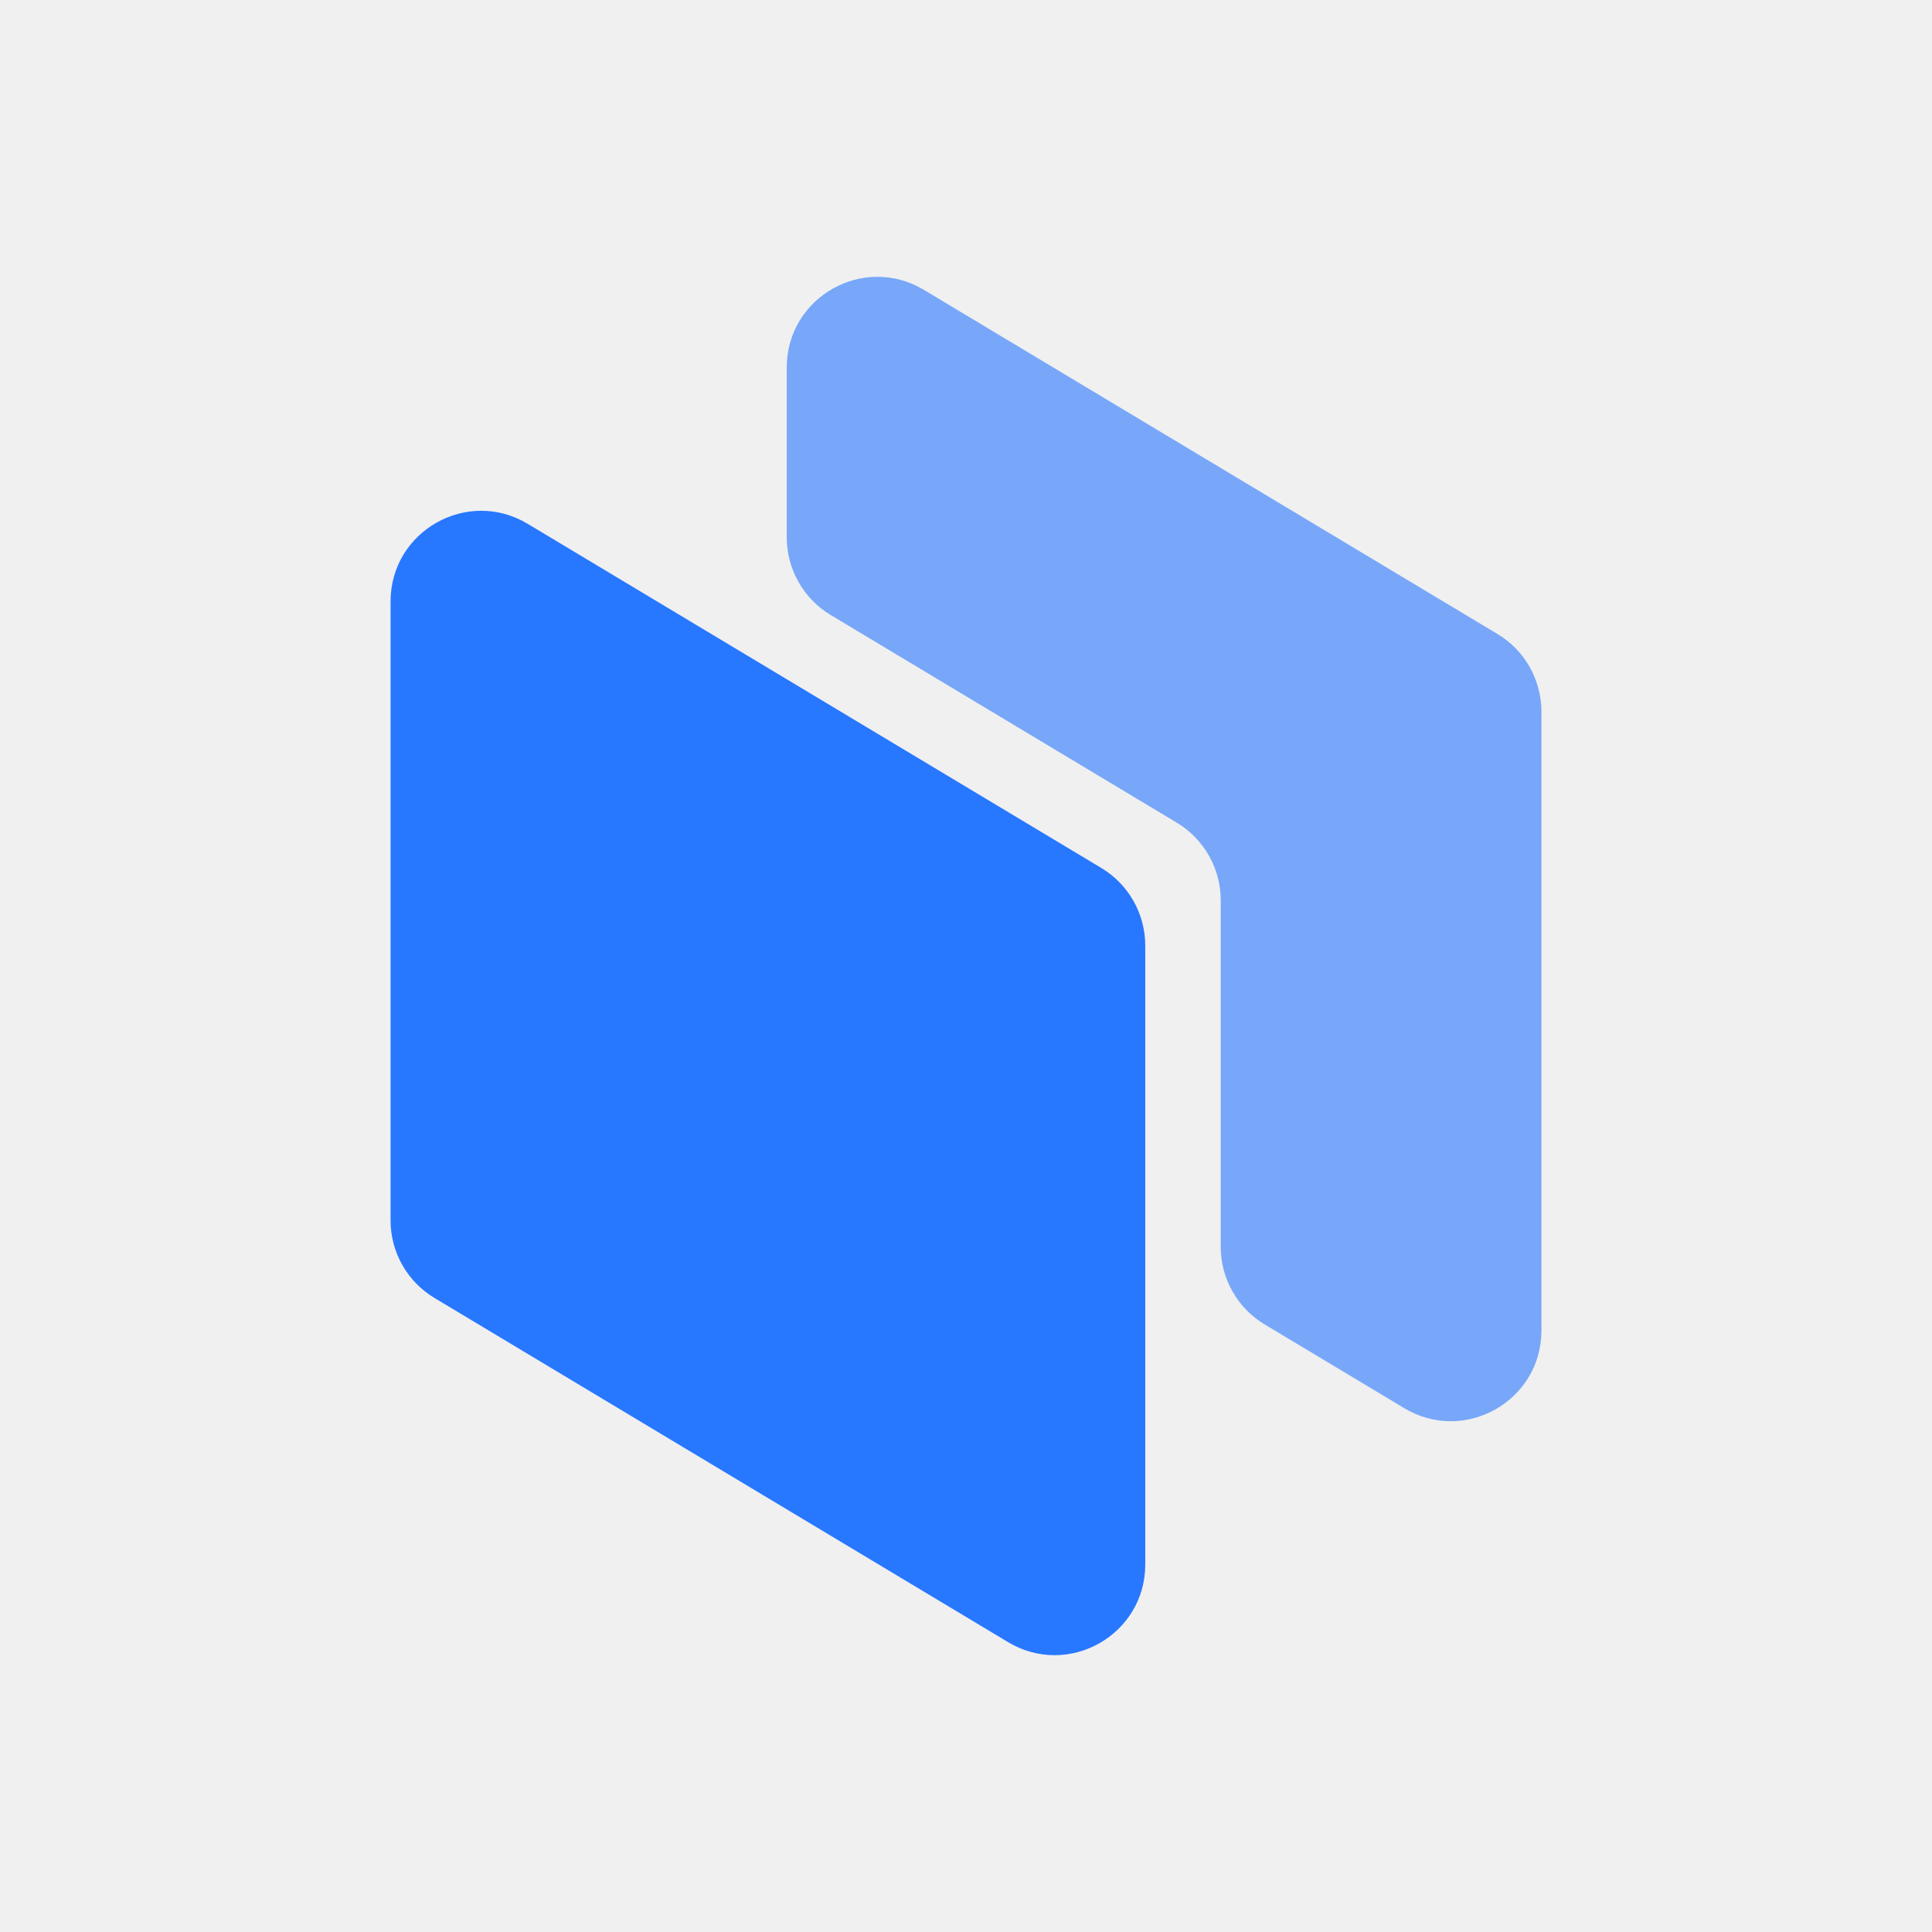
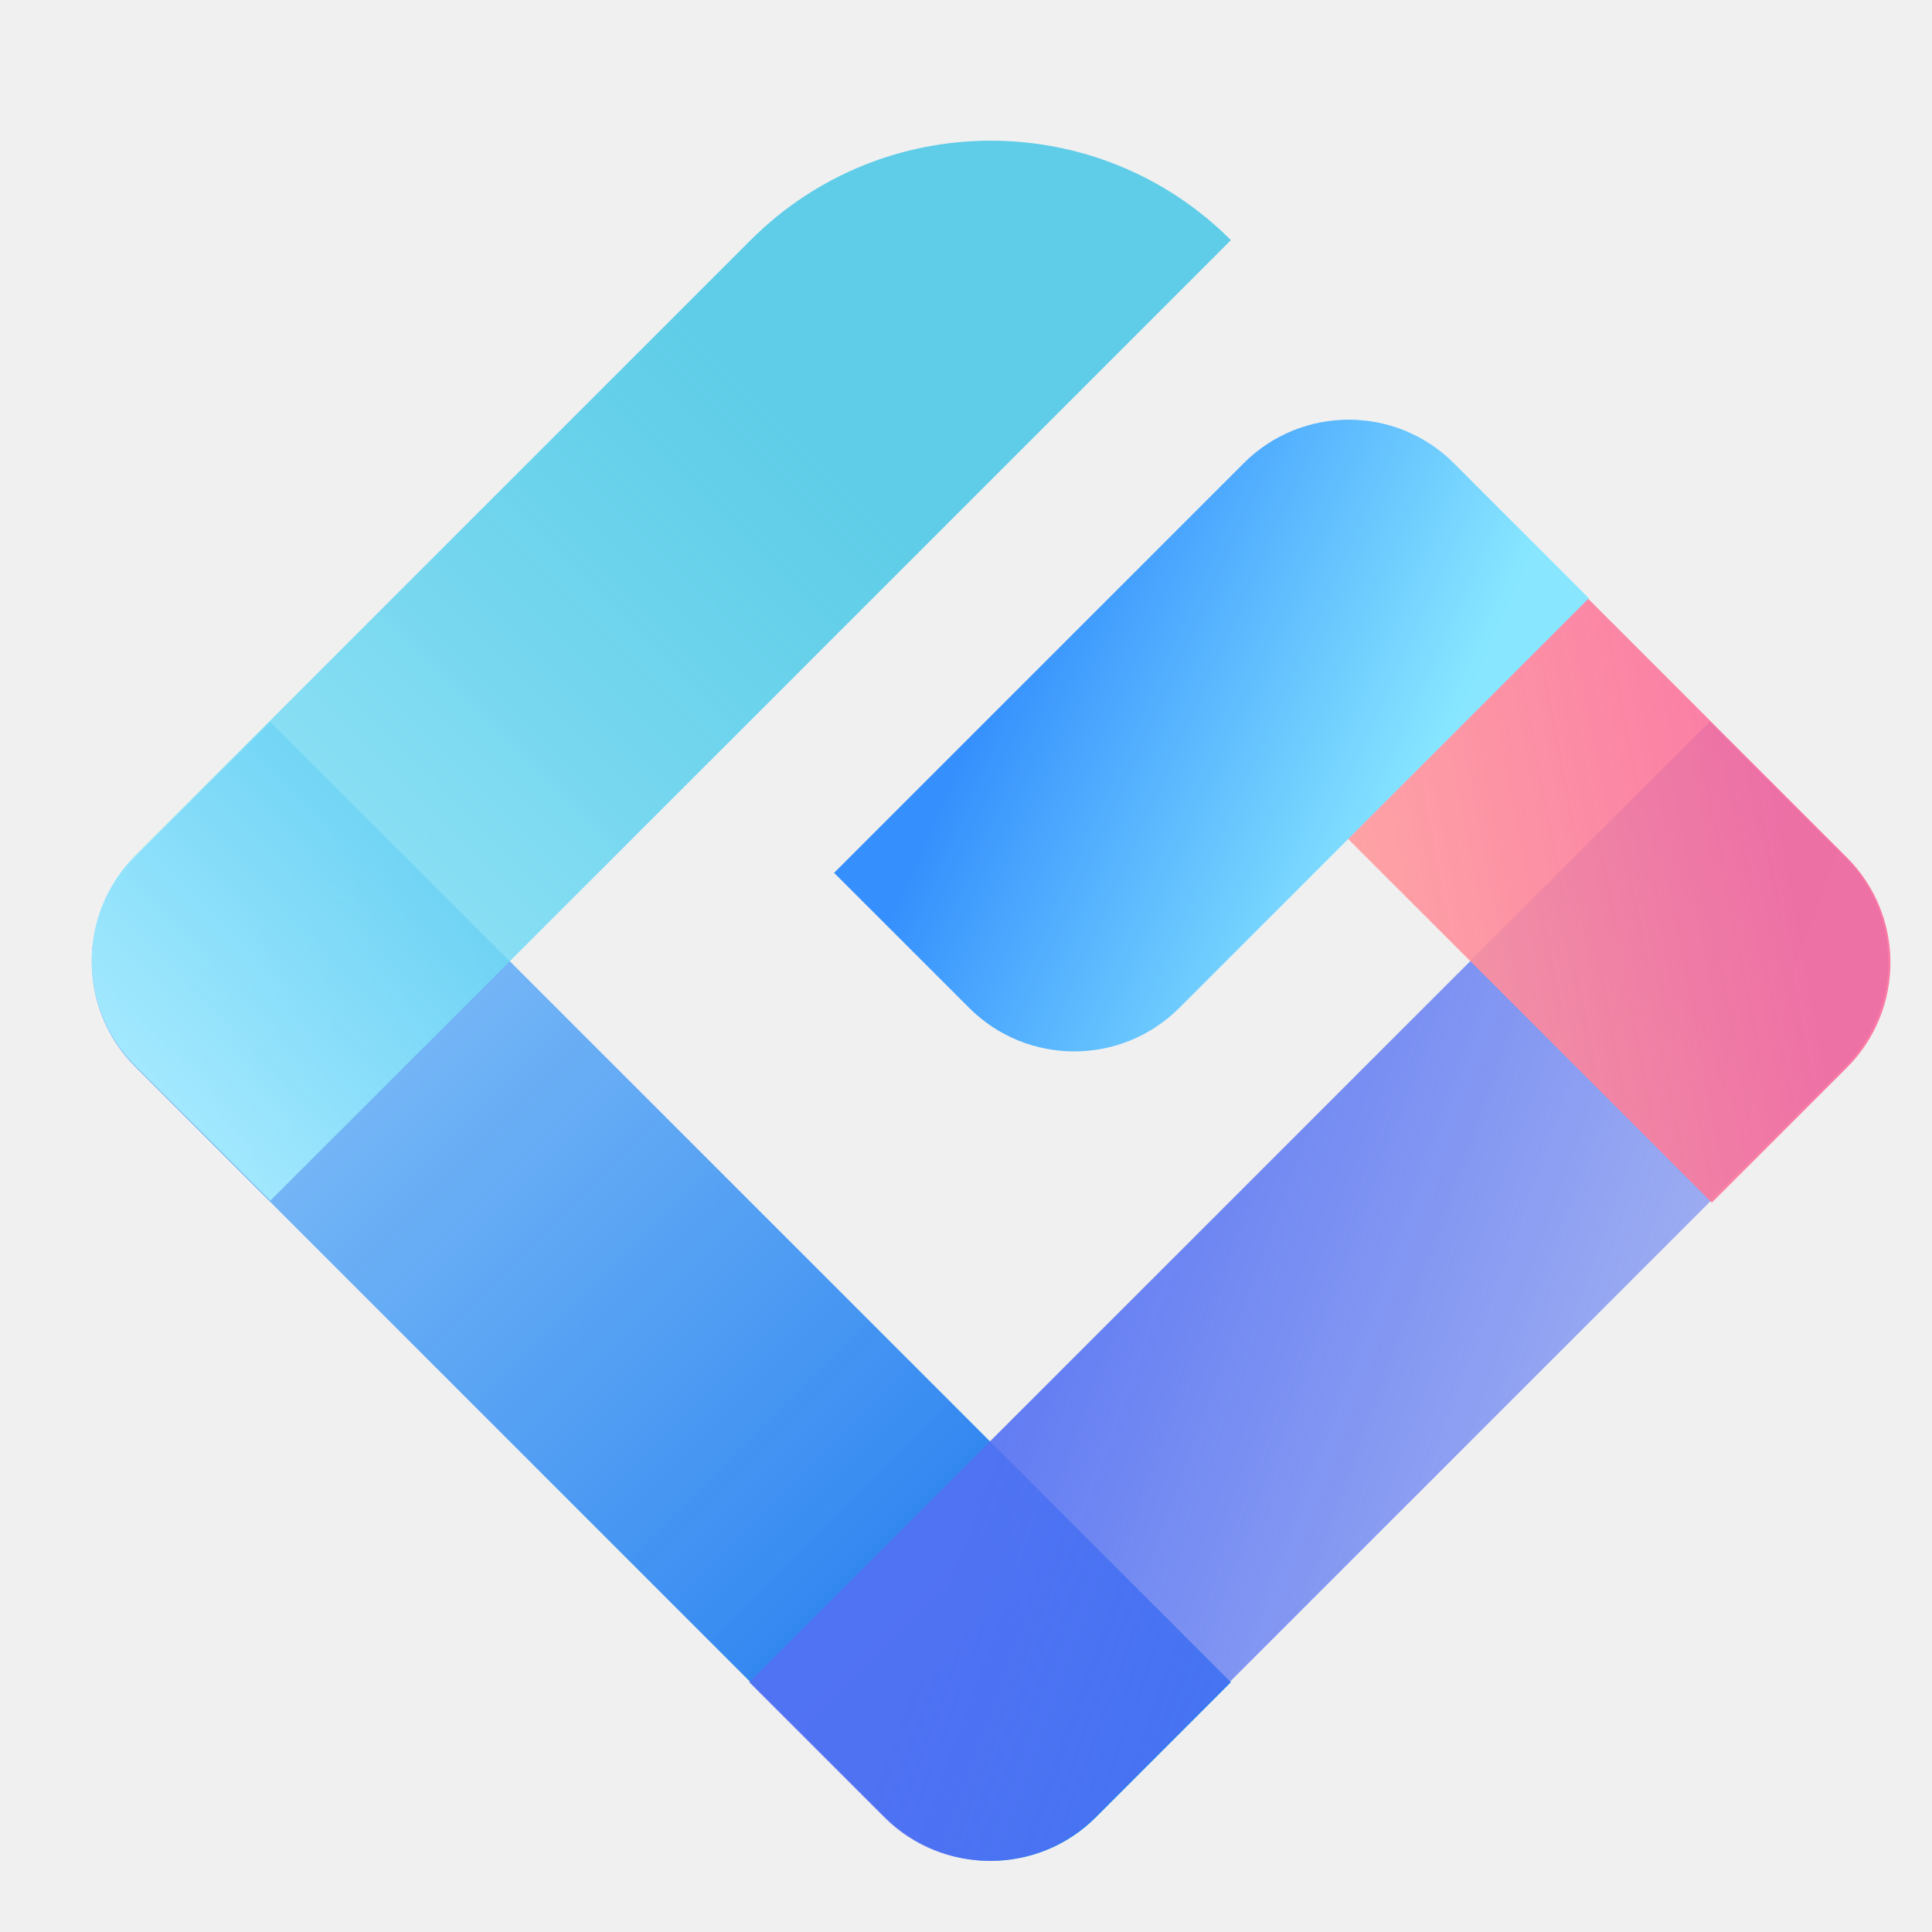
<svg xmlns="http://www.w3.org/2000/svg" width="32" height="32" viewBox="0 0 32 32" fill="none">
-   <path d="M6.469 9.962C6.469 8.796 7.741 8.076 8.74 8.676L18.241 14.376C18.692 14.647 18.969 15.135 18.969 15.662V25.913C18.969 27.079 17.697 27.799 16.697 27.199L7.197 21.499C6.745 21.228 6.469 20.74 6.469 20.213V9.962Z" fill="#2877ff" />
-   <path opacity="0.6" fill-rule="evenodd" clip-rule="evenodd" d="M25.531 11.787C25.531 11.26 25.255 10.772 24.803 10.501L15.303 4.801C14.303 4.201 13.031 4.921 13.031 6.087V8.901C13.031 9.428 13.308 9.916 13.759 10.187L19.491 13.626C19.942 13.897 20.219 14.385 20.219 14.912V20.651C20.219 21.178 20.495 21.666 20.947 21.937L23.259 23.324C24.259 23.924 25.531 23.204 25.531 22.038V11.787Z" fill="#2877ff" />
+   <g clip-path="url(#clip0_574_2488)">
+     <path d="M2.24 17.671C1.279 16.71 1.279 15.152 2.24 14.191L4.477 11.954L20.387 27.863L18.15 30.101C17.189 31.062 15.631 31.062 14.67 30.101L2.24 17.671Z" fill="url(#paint0_linear_574_2488)" />
+     <path d="M18.127 30.1C17.166 31.061 15.608 31.061 14.647 30.1L12.409 27.862L28.319 11.953L30.556 14.19C31.517 15.151 31.517 16.709 30.556 17.67L18.127 30.1Z" fill="url(#paint1_linear_574_2488)" />
+     <path d="M12.433 3.977C14.629 1.781 18.191 1.781 20.388 3.977V3.977L4.478 19.887L2.24 17.65C1.279 16.689 1.279 15.131 2.24 14.17L12.433 3.977Z" fill="url(#paint2_linear_574_2488)" />
+     <path d="M30.591 14.203C31.552 15.164 31.552 16.722 30.591 17.683L28.354 19.92L18.384 9.951L20.622 7.714C21.583 6.753 23.141 6.753 24.102 7.714L30.591 14.203Z" fill="url(#paint3_linear_574_2488)" />
+     <path d="M20.6 7.672C21.561 6.711 23.119 6.711 24.08 7.672L26.317 9.91L19.533 16.694C18.572 17.655 17.014 17.655 16.053 16.694L13.815 14.457L20.6 7.672Z" fill="url(#paint4_linear_574_2488)" />
+   </g>
+   <defs>
+     <linearGradient id="paint0_linear_574_2488" x1="3.667" y1="15.537" x2="15.956" y2="27.826" gradientUnits="userSpaceOnUse">
+       <stop stop-color="#4AA6FA" stop-opacity="0.65" />
+       <stop offset="1" stop-color="#247DEF" />
+     </linearGradient>
+     <linearGradient id="paint1_linear_574_2488" x1="30.669" y1="13.886" x2="21.451" y2="10.506" gradientUnits="userSpaceOnUse">
+       <stop stop-color="#5370F3" stop-opacity="0.53" />
+       <stop offset="1" stop-color="#5370F3" stop-opacity="0.9" />
+     </linearGradient>
+     <linearGradient id="paint2_linear_574_2488" x1="13.365" y1="7.023" x2="2.489" y2="17.899" gradientUnits="userSpaceOnUse">
+       <stop stop-color="#11BAE3" stop-opacity="0.65" />
+       <stop offset="1" stop-color="#A6EDFF" stop-opacity="0.9" />
+     </linearGradient>
+     <linearGradient id="paint3_linear_574_2488" x1="30.352" y1="17.922" x2="22.551" y2="19.4" gradientUnits="userSpaceOnUse">
+       <stop stop-color="#FC6698" stop-opacity="0.85" />
+       <stop offset="1" stop-color="#FFA29F" stop-opacity="0.93" />
+     </linearGradient>
+     <linearGradient id="paint4_linear_574_2488" x1="15.093" y1="14.404" x2="21.733" y2="17.371" gradientUnits="userSpaceOnUse">
+       <stop stop-color="#3590FD" />
+       <stop offset="1" stop-color="#88E7FF" />
+     </linearGradient>
+     <clipPath id="clip0_574_2488">
+       <rect width="32" height="32" rx="9" fill="white" />
+     </clipPath>
+   </defs>
</svg>
